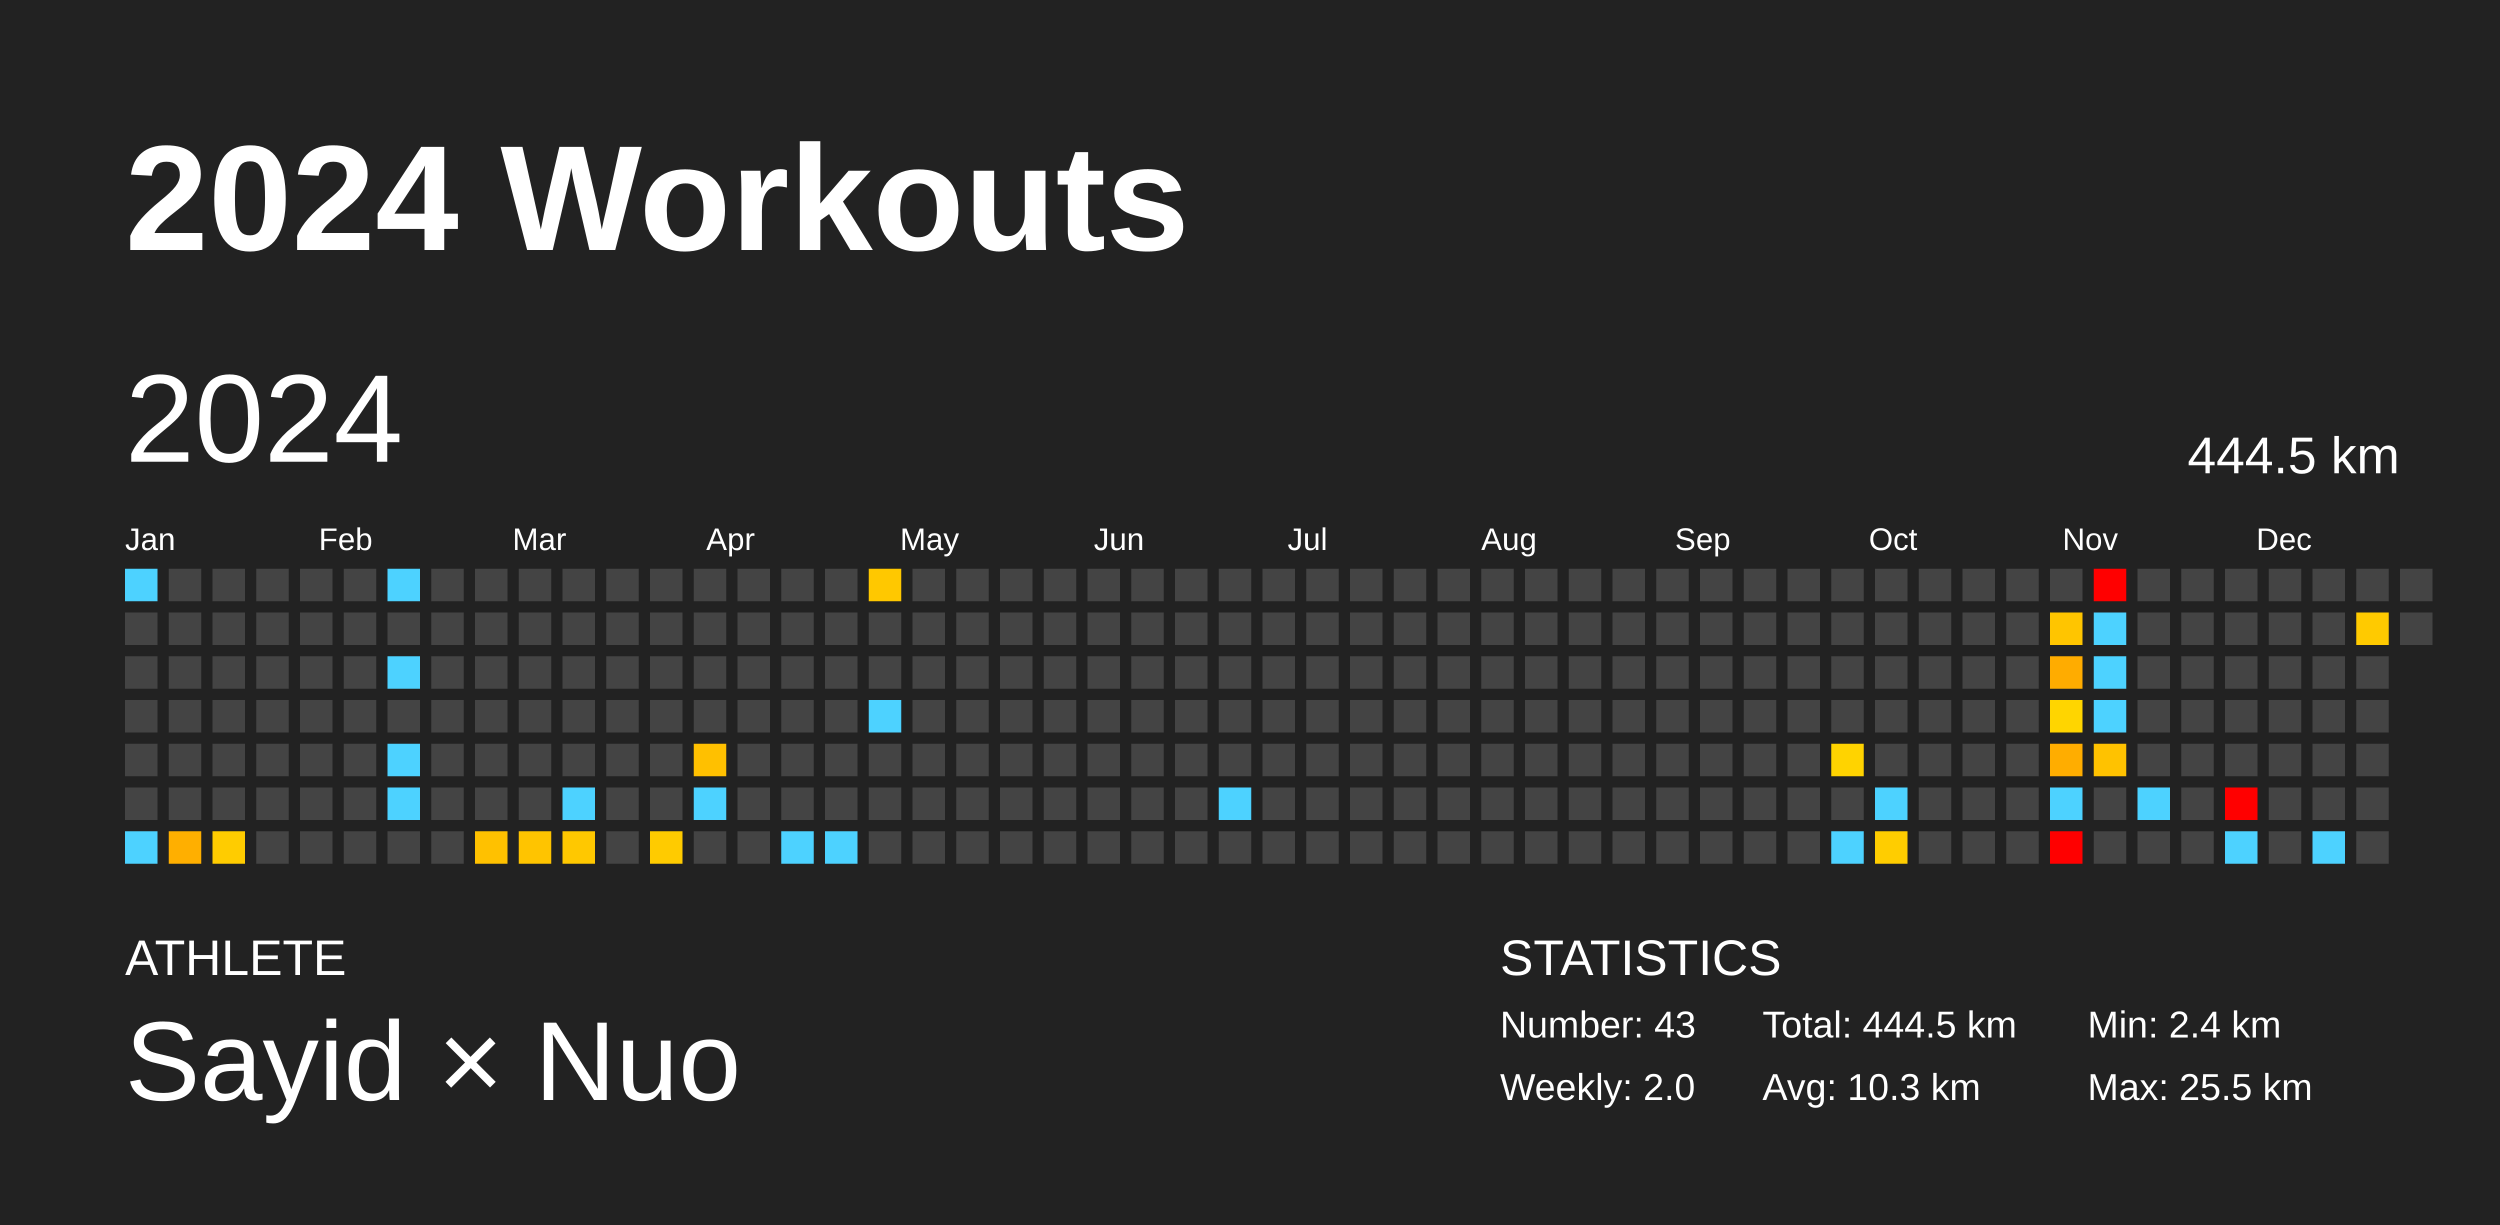
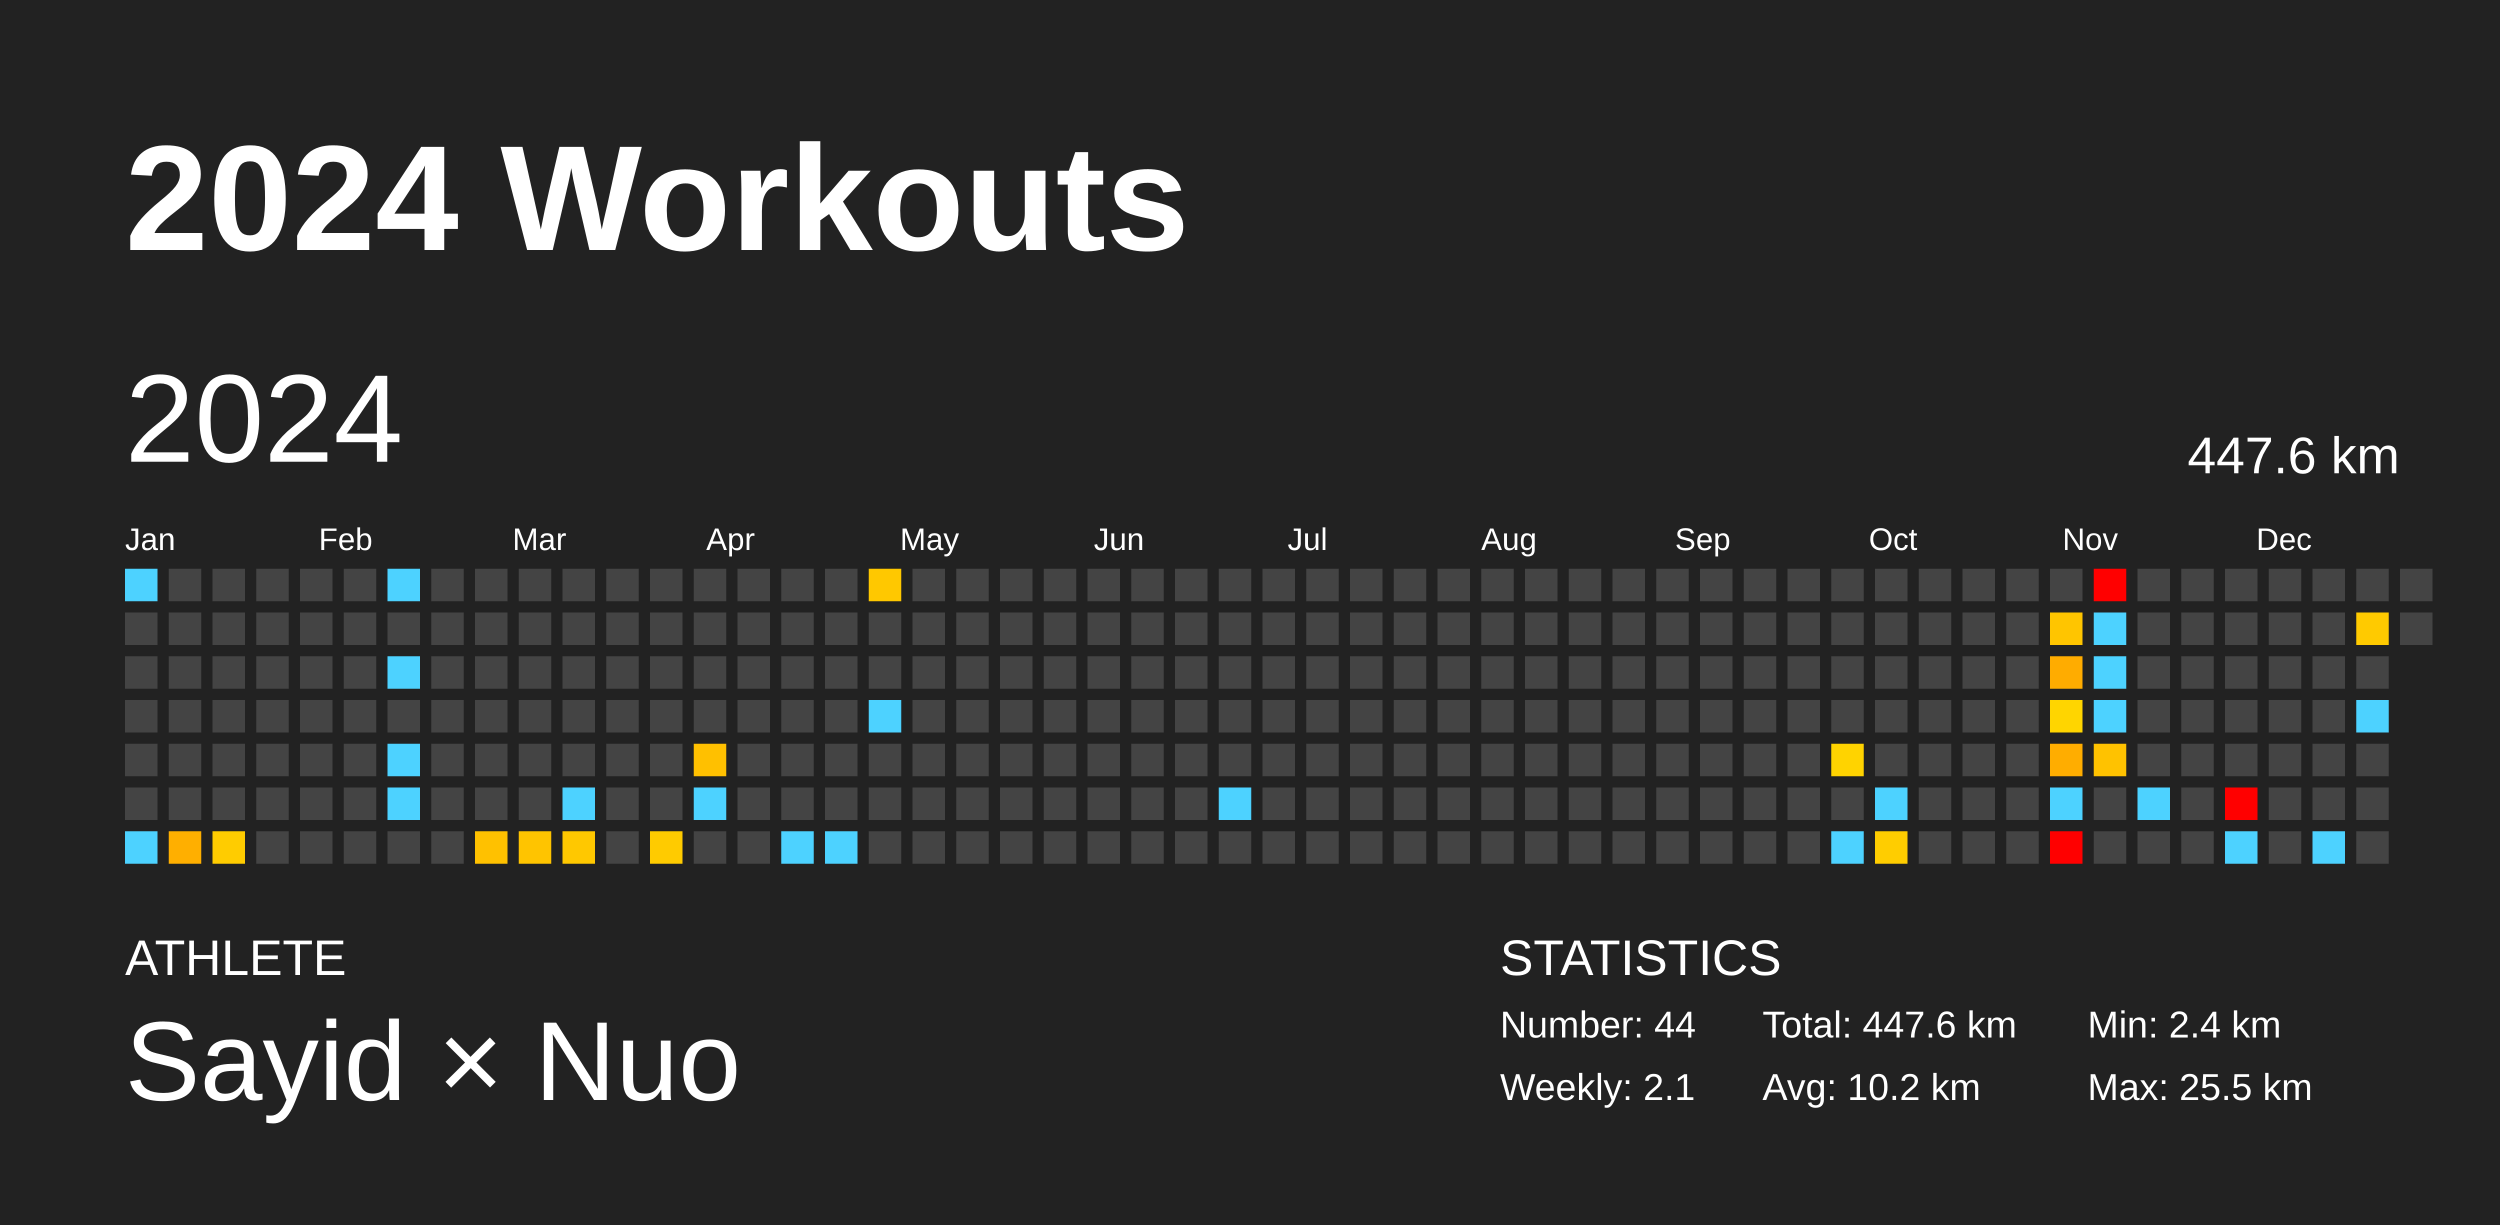
<svg xmlns="http://www.w3.org/2000/svg" baseProfile="full" height="98mm" version="1.1" viewBox="0,0,200,98" width="200mm">
  <defs />
  <rect fill="#222222" height="98" width="200" x="0" y="0" />
  <text fill="#FFFFFF" style="font-size:12px; font-family:Arial; font-weight:bold;" x="10" y="20">2024 Workouts</text>
  <text fill="#FFFFFF" style="font-size:4px; font-family:Arial" x="10" y="78">ATHLETE</text>
  <text fill="#FFFFFF" style="font-size:9px; font-family:Arial" x="10" y="88">Sayid × Nuo</text>
  <text fill="#FFFFFF" style="font-size:4px; font-family:Arial" x="120" y="78">STATISTICS</text>
-   <text fill="#FFFFFF" style="font-size:3px; font-family:Arial" x="120" y="83">Number: 43</text>
-   <text fill="#FFFFFF" style="font-size:3px; font-family:Arial" x="120" y="88">Weekly: 2.0</text>
-   <text fill="#FFFFFF" style="font-size:3px; font-family:Arial" x="141" y="83">Total: 444.5 km</text>
-   <text fill="#FFFFFF" style="font-size:3px; font-family:Arial" x="141" y="88">Avg: 10.3 km</text>
+   <text fill="#FFFFFF" style="font-size:3px; font-family:Arial" x="120" y="83">Number: 44</text>
+   <text fill="#FFFFFF" style="font-size:3px; font-family:Arial" x="120" y="88">Weekly: 2.1</text>
+   <text fill="#FFFFFF" style="font-size:3px; font-family:Arial" x="141" y="83">Total: 447.6 km</text>
+   <text fill="#FFFFFF" style="font-size:3px; font-family:Arial" x="141" y="88">Avg: 10.2 km</text>
  <text fill="#FFFFFF" style="font-size:3px; font-family:Arial" x="167" y="83">Min: 2.4 km</text>
  <text fill="#FFFFFF" style="font-size:3px; font-family:Arial" x="167" y="88">Max: 25.5 km</text>
  <text dominant-baseline="hanging" fill="#FFFFFF" style="font-size:10.0px; font-family:Arial;" x="10" y="30">2024</text>
-   <text dominant-baseline="hanging" fill="#FFFFFF" style="font-size:4.125px; font-family:Arial;" x="175" y="35">444.5 km</text>
+   <text dominant-baseline="hanging" fill="#FFFFFF" style="font-size:4.125px; font-family:Arial;" x="175" y="35">447.6 km</text>
  <text fill="#FFFFFF" style="font-size:2.5px; font-family:Arial" x="10.0" y="44">Jan</text>
  <text fill="#FFFFFF" style="font-size:2.5px; font-family:Arial" x="25.5" y="44">Feb</text>
  <text fill="#FFFFFF" style="font-size:2.5px; font-family:Arial" x="41.0" y="44">Mar</text>
  <text fill="#FFFFFF" style="font-size:2.5px; font-family:Arial" x="56.5" y="44">Apr</text>
  <text fill="#FFFFFF" style="font-size:2.5px; font-family:Arial" x="72.0" y="44">May</text>
  <text fill="#FFFFFF" style="font-size:2.5px; font-family:Arial" x="87.5" y="44">Jun</text>
  <text fill="#FFFFFF" style="font-size:2.5px; font-family:Arial" x="103.0" y="44">Jul</text>
  <text fill="#FFFFFF" style="font-size:2.5px; font-family:Arial" x="118.5" y="44">Aug</text>
  <text fill="#FFFFFF" style="font-size:2.5px; font-family:Arial" x="134.0" y="44">Sep</text>
  <text fill="#FFFFFF" style="font-size:2.5px; font-family:Arial" x="149.5" y="44">Oct</text>
  <text fill="#FFFFFF" style="font-size:2.5px; font-family:Arial" x="165.0" y="44">Nov</text>
  <text fill="#FFFFFF" style="font-size:2.5px; font-family:Arial" x="180.5" y="44">Dec</text>
  <rect fill="#4dd2ff" height="2.6" width="2.6" x="10.0" y="45.5" />
  <rect fill="#444444" height="2.6" width="2.6" x="10.0" y="49.0" />
  <rect fill="#444444" height="2.6" width="2.6" x="10.0" y="52.5" />
  <rect fill="#444444" height="2.6" width="2.6" x="10.0" y="56.0" />
  <rect fill="#444444" height="2.6" width="2.6" x="10.0" y="59.5" />
  <rect fill="#444444" height="2.6" width="2.6" x="10.0" y="63.0" />
  <rect fill="#4dd2ff" height="2.6" width="2.6" x="10.0" y="66.5" />
  <rect fill="#444444" height="2.6" width="2.6" x="13.5" y="45.5" />
  <rect fill="#444444" height="2.6" width="2.6" x="13.5" y="49.0" />
  <rect fill="#444444" height="2.6" width="2.6" x="13.5" y="52.5" />
  <rect fill="#444444" height="2.6" width="2.6" x="13.5" y="56.0" />
  <rect fill="#444444" height="2.6" width="2.6" x="13.5" y="59.5" />
  <rect fill="#444444" height="2.6" width="2.6" x="13.5" y="63.0" />
  <rect fill="#ffaf00" height="2.6" width="2.6" x="13.5" y="66.5" />
  <rect fill="#444444" height="2.6" width="2.6" x="17.0" y="45.5" />
  <rect fill="#444444" height="2.6" width="2.6" x="17.0" y="49.0" />
  <rect fill="#444444" height="2.6" width="2.6" x="17.0" y="52.5" />
  <rect fill="#444444" height="2.6" width="2.6" x="17.0" y="56.0" />
  <rect fill="#444444" height="2.6" width="2.6" x="17.0" y="59.5" />
  <rect fill="#444444" height="2.6" width="2.6" x="17.0" y="63.0" />
  <rect fill="#ffcc00" height="2.6" width="2.6" x="17.0" y="66.5" />
  <rect fill="#444444" height="2.6" width="2.6" x="20.5" y="45.5" />
  <rect fill="#444444" height="2.6" width="2.6" x="20.5" y="49.0" />
  <rect fill="#444444" height="2.6" width="2.6" x="20.5" y="52.5" />
  <rect fill="#444444" height="2.6" width="2.6" x="20.5" y="56.0" />
  <rect fill="#444444" height="2.6" width="2.6" x="20.5" y="59.5" />
  <rect fill="#444444" height="2.6" width="2.6" x="20.5" y="63.0" />
  <rect fill="#444444" height="2.6" width="2.6" x="20.5" y="66.5" />
  <rect fill="#444444" height="2.6" width="2.6" x="24.0" y="45.5" />
  <rect fill="#444444" height="2.6" width="2.6" x="24.0" y="49.0" />
  <rect fill="#444444" height="2.6" width="2.6" x="24.0" y="52.5" />
  <rect fill="#444444" height="2.6" width="2.6" x="24.0" y="56.0" />
  <rect fill="#444444" height="2.6" width="2.6" x="24.0" y="59.5" />
  <rect fill="#444444" height="2.6" width="2.6" x="24.0" y="63.0" />
  <rect fill="#444444" height="2.6" width="2.6" x="24.0" y="66.5" />
  <rect fill="#444444" height="2.6" width="2.6" x="27.5" y="45.5" />
  <rect fill="#444444" height="2.6" width="2.6" x="27.5" y="49.0" />
  <rect fill="#444444" height="2.6" width="2.6" x="27.5" y="52.5" />
  <rect fill="#444444" height="2.6" width="2.6" x="27.5" y="56.0" />
  <rect fill="#444444" height="2.6" width="2.6" x="27.5" y="59.5" />
  <rect fill="#444444" height="2.6" width="2.6" x="27.5" y="63.0" />
  <rect fill="#444444" height="2.6" width="2.6" x="27.5" y="66.5" />
  <rect fill="#4dd2ff" height="2.6" width="2.6" x="31.0" y="45.5" />
  <rect fill="#444444" height="2.6" width="2.6" x="31.0" y="49.0" />
  <rect fill="#4dd2ff" height="2.6" width="2.6" x="31.0" y="52.5" />
  <rect fill="#444444" height="2.6" width="2.6" x="31.0" y="56.0" />
  <rect fill="#4dd2ff" height="2.6" width="2.6" x="31.0" y="59.5" />
  <rect fill="#4dd2ff" height="2.6" width="2.6" x="31.0" y="63.0" />
  <rect fill="#444444" height="2.6" width="2.6" x="31.0" y="66.5" />
  <rect fill="#444444" height="2.6" width="2.6" x="34.5" y="45.5" />
  <rect fill="#444444" height="2.6" width="2.6" x="34.5" y="49.0" />
  <rect fill="#444444" height="2.6" width="2.6" x="34.5" y="52.5" />
  <rect fill="#444444" height="2.6" width="2.6" x="34.5" y="56.0" />
  <rect fill="#444444" height="2.6" width="2.6" x="34.5" y="59.5" />
  <rect fill="#444444" height="2.6" width="2.6" x="34.5" y="63.0" />
  <rect fill="#444444" height="2.6" width="2.6" x="34.5" y="66.5" />
  <rect fill="#444444" height="2.6" width="2.6" x="38.0" y="45.5" />
  <rect fill="#444444" height="2.6" width="2.6" x="38.0" y="49.0" />
  <rect fill="#444444" height="2.6" width="2.6" x="38.0" y="52.5" />
  <rect fill="#444444" height="2.6" width="2.6" x="38.0" y="56.0" />
  <rect fill="#444444" height="2.6" width="2.6" x="38.0" y="59.5" />
  <rect fill="#444444" height="2.6" width="2.6" x="38.0" y="63.0" />
  <rect fill="#ffc100" height="2.6" width="2.6" x="38.0" y="66.5" />
  <rect fill="#444444" height="2.6" width="2.6" x="41.5" y="45.5" />
  <rect fill="#444444" height="2.6" width="2.6" x="41.5" y="49.0" />
  <rect fill="#444444" height="2.6" width="2.6" x="41.5" y="52.5" />
  <rect fill="#444444" height="2.6" width="2.6" x="41.5" y="56.0" />
  <rect fill="#444444" height="2.6" width="2.6" x="41.5" y="59.5" />
  <rect fill="#444444" height="2.6" width="2.6" x="41.5" y="63.0" />
  <rect fill="#ffc400" height="2.6" width="2.6" x="41.5" y="66.5" />
  <rect fill="#444444" height="2.6" width="2.6" x="45.0" y="45.5" />
  <rect fill="#444444" height="2.6" width="2.6" x="45.0" y="49.0" />
  <rect fill="#444444" height="2.6" width="2.6" x="45.0" y="52.5" />
  <rect fill="#444444" height="2.6" width="2.6" x="45.0" y="56.0" />
  <rect fill="#444444" height="2.6" width="2.6" x="45.0" y="59.5" />
  <rect fill="#4dd2ff" height="2.6" width="2.6" x="45.0" y="63.0" />
  <rect fill="#ffc800" height="2.6" width="2.6" x="45.0" y="66.5" />
  <rect fill="#444444" height="2.6" width="2.6" x="48.5" y="45.5" />
  <rect fill="#444444" height="2.6" width="2.6" x="48.5" y="49.0" />
  <rect fill="#444444" height="2.6" width="2.6" x="48.5" y="52.5" />
  <rect fill="#444444" height="2.6" width="2.6" x="48.5" y="56.0" />
  <rect fill="#444444" height="2.6" width="2.6" x="48.5" y="59.5" />
  <rect fill="#444444" height="2.6" width="2.6" x="48.5" y="63.0" />
  <rect fill="#444444" height="2.6" width="2.6" x="48.5" y="66.5" />
  <rect fill="#444444" height="2.6" width="2.6" x="52.0" y="45.5" />
  <rect fill="#444444" height="2.6" width="2.6" x="52.0" y="49.0" />
  <rect fill="#444444" height="2.6" width="2.6" x="52.0" y="52.5" />
  <rect fill="#444444" height="2.6" width="2.6" x="52.0" y="56.0" />
  <rect fill="#444444" height="2.6" width="2.6" x="52.0" y="59.5" />
  <rect fill="#444444" height="2.6" width="2.6" x="52.0" y="63.0" />
  <rect fill="#ffcb00" height="2.6" width="2.6" x="52.0" y="66.5" />
  <rect fill="#444444" height="2.6" width="2.6" x="55.5" y="45.5" />
  <rect fill="#444444" height="2.6" width="2.6" x="55.5" y="49.0" />
  <rect fill="#444444" height="2.6" width="2.6" x="55.5" y="52.5" />
  <rect fill="#444444" height="2.6" width="2.6" x="55.5" y="56.0" />
  <rect fill="#ffc000" height="2.6" width="2.6" x="55.5" y="59.5" />
  <rect fill="#4dd2ff" height="2.6" width="2.6" x="55.5" y="63.0" />
  <rect fill="#444444" height="2.6" width="2.6" x="55.5" y="66.5" />
  <rect fill="#444444" height="2.6" width="2.6" x="59.0" y="45.5" />
  <rect fill="#444444" height="2.6" width="2.6" x="59.0" y="49.0" />
  <rect fill="#444444" height="2.6" width="2.6" x="59.0" y="52.5" />
  <rect fill="#444444" height="2.6" width="2.6" x="59.0" y="56.0" />
  <rect fill="#444444" height="2.6" width="2.6" x="59.0" y="59.5" />
  <rect fill="#444444" height="2.6" width="2.6" x="59.0" y="63.0" />
  <rect fill="#444444" height="2.6" width="2.6" x="59.0" y="66.5" />
  <rect fill="#444444" height="2.6" width="2.6" x="62.5" y="45.5" />
  <rect fill="#444444" height="2.6" width="2.6" x="62.5" y="49.0" />
  <rect fill="#444444" height="2.6" width="2.6" x="62.5" y="52.5" />
  <rect fill="#444444" height="2.6" width="2.6" x="62.5" y="56.0" />
  <rect fill="#444444" height="2.6" width="2.6" x="62.5" y="59.5" />
  <rect fill="#444444" height="2.6" width="2.6" x="62.5" y="63.0" />
  <rect fill="#4dd2ff" height="2.6" width="2.6" x="62.5" y="66.5" />
  <rect fill="#444444" height="2.6" width="2.6" x="66.0" y="45.5" />
  <rect fill="#444444" height="2.6" width="2.6" x="66.0" y="49.0" />
  <rect fill="#444444" height="2.6" width="2.6" x="66.0" y="52.5" />
  <rect fill="#444444" height="2.6" width="2.6" x="66.0" y="56.0" />
  <rect fill="#444444" height="2.6" width="2.6" x="66.0" y="59.5" />
  <rect fill="#444444" height="2.6" width="2.6" x="66.0" y="63.0" />
  <rect fill="#4dd2ff" height="2.6" width="2.6" x="66.0" y="66.5" />
  <rect fill="#ffc800" height="2.6" width="2.6" x="69.5" y="45.5" />
  <rect fill="#444444" height="2.6" width="2.6" x="69.5" y="49.0" />
  <rect fill="#444444" height="2.6" width="2.6" x="69.5" y="52.5" />
  <rect fill="#4dd2ff" height="2.6" width="2.6" x="69.5" y="56.0" />
  <rect fill="#444444" height="2.6" width="2.6" x="69.5" y="59.5" />
  <rect fill="#444444" height="2.6" width="2.6" x="69.5" y="63.0" />
  <rect fill="#444444" height="2.6" width="2.6" x="69.5" y="66.5" />
  <rect fill="#444444" height="2.6" width="2.6" x="73.0" y="45.5" />
  <rect fill="#444444" height="2.6" width="2.6" x="73.0" y="49.0" />
  <rect fill="#444444" height="2.6" width="2.6" x="73.0" y="52.5" />
  <rect fill="#444444" height="2.6" width="2.6" x="73.0" y="56.0" />
  <rect fill="#444444" height="2.6" width="2.6" x="73.0" y="59.5" />
  <rect fill="#444444" height="2.6" width="2.6" x="73.0" y="63.0" />
  <rect fill="#444444" height="2.6" width="2.6" x="73.0" y="66.5" />
  <rect fill="#444444" height="2.6" width="2.6" x="76.5" y="45.5" />
  <rect fill="#444444" height="2.6" width="2.6" x="76.5" y="49.0" />
  <rect fill="#444444" height="2.6" width="2.6" x="76.5" y="52.5" />
  <rect fill="#444444" height="2.6" width="2.6" x="76.5" y="56.0" />
  <rect fill="#444444" height="2.6" width="2.6" x="76.5" y="59.5" />
  <rect fill="#444444" height="2.6" width="2.6" x="76.5" y="63.0" />
  <rect fill="#444444" height="2.6" width="2.6" x="76.5" y="66.5" />
  <rect fill="#444444" height="2.6" width="2.6" x="80.0" y="45.5" />
  <rect fill="#444444" height="2.6" width="2.6" x="80.0" y="49.0" />
  <rect fill="#444444" height="2.6" width="2.6" x="80.0" y="52.5" />
  <rect fill="#444444" height="2.6" width="2.6" x="80.0" y="56.0" />
  <rect fill="#444444" height="2.6" width="2.6" x="80.0" y="59.5" />
  <rect fill="#444444" height="2.6" width="2.6" x="80.0" y="63.0" />
  <rect fill="#444444" height="2.6" width="2.6" x="80.0" y="66.5" />
  <rect fill="#444444" height="2.6" width="2.6" x="83.5" y="45.5" />
  <rect fill="#444444" height="2.6" width="2.6" x="83.5" y="49.0" />
  <rect fill="#444444" height="2.6" width="2.6" x="83.5" y="52.5" />
  <rect fill="#444444" height="2.6" width="2.6" x="83.5" y="56.0" />
  <rect fill="#444444" height="2.6" width="2.6" x="83.5" y="59.5" />
  <rect fill="#444444" height="2.6" width="2.6" x="83.5" y="63.0" />
  <rect fill="#444444" height="2.6" width="2.6" x="83.5" y="66.5" />
  <rect fill="#444444" height="2.6" width="2.6" x="87.0" y="45.5" />
  <rect fill="#444444" height="2.6" width="2.6" x="87.0" y="49.0" />
  <rect fill="#444444" height="2.6" width="2.6" x="87.0" y="52.5" />
  <rect fill="#444444" height="2.6" width="2.6" x="87.0" y="56.0" />
  <rect fill="#444444" height="2.6" width="2.6" x="87.0" y="59.5" />
  <rect fill="#444444" height="2.6" width="2.6" x="87.0" y="63.0" />
  <rect fill="#444444" height="2.6" width="2.6" x="87.0" y="66.5" />
  <rect fill="#444444" height="2.6" width="2.6" x="90.5" y="45.5" />
  <rect fill="#444444" height="2.6" width="2.6" x="90.5" y="49.0" />
  <rect fill="#444444" height="2.6" width="2.6" x="90.5" y="52.5" />
  <rect fill="#444444" height="2.6" width="2.6" x="90.5" y="56.0" />
  <rect fill="#444444" height="2.6" width="2.6" x="90.5" y="59.5" />
  <rect fill="#444444" height="2.6" width="2.6" x="90.5" y="63.0" />
  <rect fill="#444444" height="2.6" width="2.6" x="90.5" y="66.5" />
  <rect fill="#444444" height="2.6" width="2.6" x="94.0" y="45.5" />
  <rect fill="#444444" height="2.6" width="2.6" x="94.0" y="49.0" />
  <rect fill="#444444" height="2.6" width="2.6" x="94.0" y="52.5" />
  <rect fill="#444444" height="2.6" width="2.6" x="94.0" y="56.0" />
  <rect fill="#444444" height="2.6" width="2.6" x="94.0" y="59.5" />
  <rect fill="#444444" height="2.6" width="2.6" x="94.0" y="63.0" />
  <rect fill="#444444" height="2.6" width="2.6" x="94.0" y="66.5" />
  <rect fill="#444444" height="2.6" width="2.6" x="97.5" y="45.5" />
  <rect fill="#444444" height="2.6" width="2.6" x="97.5" y="49.0" />
  <rect fill="#444444" height="2.6" width="2.6" x="97.5" y="52.5" />
  <rect fill="#444444" height="2.6" width="2.6" x="97.5" y="56.0" />
  <rect fill="#444444" height="2.6" width="2.6" x="97.5" y="59.5" />
  <rect fill="#4dd2ff" height="2.6" width="2.6" x="97.5" y="63.0" />
  <rect fill="#444444" height="2.6" width="2.6" x="97.5" y="66.5" />
  <rect fill="#444444" height="2.6" width="2.6" x="101.0" y="45.5" />
  <rect fill="#444444" height="2.6" width="2.6" x="101.0" y="49.0" />
  <rect fill="#444444" height="2.6" width="2.6" x="101.0" y="52.5" />
  <rect fill="#444444" height="2.6" width="2.6" x="101.0" y="56.0" />
  <rect fill="#444444" height="2.6" width="2.6" x="101.0" y="59.5" />
  <rect fill="#444444" height="2.6" width="2.6" x="101.0" y="63.0" />
  <rect fill="#444444" height="2.6" width="2.6" x="101.0" y="66.5" />
  <rect fill="#444444" height="2.6" width="2.6" x="104.5" y="45.5" />
  <rect fill="#444444" height="2.6" width="2.6" x="104.5" y="49.0" />
  <rect fill="#444444" height="2.6" width="2.6" x="104.5" y="52.5" />
  <rect fill="#444444" height="2.6" width="2.6" x="104.5" y="56.0" />
  <rect fill="#444444" height="2.6" width="2.6" x="104.5" y="59.5" />
  <rect fill="#444444" height="2.6" width="2.6" x="104.5" y="63.0" />
  <rect fill="#444444" height="2.6" width="2.6" x="104.5" y="66.5" />
  <rect fill="#444444" height="2.6" width="2.6" x="108.0" y="45.5" />
  <rect fill="#444444" height="2.6" width="2.6" x="108.0" y="49.0" />
  <rect fill="#444444" height="2.6" width="2.6" x="108.0" y="52.5" />
  <rect fill="#444444" height="2.6" width="2.6" x="108.0" y="56.0" />
  <rect fill="#444444" height="2.6" width="2.6" x="108.0" y="59.5" />
  <rect fill="#444444" height="2.6" width="2.6" x="108.0" y="63.0" />
  <rect fill="#444444" height="2.6" width="2.6" x="108.0" y="66.5" />
  <rect fill="#444444" height="2.6" width="2.6" x="111.5" y="45.5" />
  <rect fill="#444444" height="2.6" width="2.6" x="111.5" y="49.0" />
  <rect fill="#444444" height="2.6" width="2.6" x="111.5" y="52.5" />
  <rect fill="#444444" height="2.6" width="2.6" x="111.5" y="56.0" />
  <rect fill="#444444" height="2.6" width="2.6" x="111.5" y="59.5" />
  <rect fill="#444444" height="2.6" width="2.6" x="111.5" y="63.0" />
  <rect fill="#444444" height="2.6" width="2.6" x="111.5" y="66.5" />
  <rect fill="#444444" height="2.6" width="2.6" x="115.0" y="45.5" />
  <rect fill="#444444" height="2.6" width="2.6" x="115.0" y="49.0" />
  <rect fill="#444444" height="2.6" width="2.6" x="115.0" y="52.5" />
  <rect fill="#444444" height="2.6" width="2.6" x="115.0" y="56.0" />
  <rect fill="#444444" height="2.6" width="2.6" x="115.0" y="59.5" />
  <rect fill="#444444" height="2.6" width="2.6" x="115.0" y="63.0" />
  <rect fill="#444444" height="2.6" width="2.6" x="115.0" y="66.5" />
  <rect fill="#444444" height="2.6" width="2.6" x="118.5" y="45.5" />
  <rect fill="#444444" height="2.6" width="2.6" x="118.5" y="49.0" />
  <rect fill="#444444" height="2.6" width="2.6" x="118.5" y="52.5" />
  <rect fill="#444444" height="2.6" width="2.6" x="118.5" y="56.0" />
  <rect fill="#444444" height="2.6" width="2.6" x="118.5" y="59.5" />
  <rect fill="#444444" height="2.6" width="2.6" x="118.5" y="63.0" />
  <rect fill="#444444" height="2.6" width="2.6" x="118.5" y="66.5" />
  <rect fill="#444444" height="2.6" width="2.6" x="122.0" y="45.5" />
  <rect fill="#444444" height="2.6" width="2.6" x="122.0" y="49.0" />
  <rect fill="#444444" height="2.6" width="2.6" x="122.0" y="52.5" />
  <rect fill="#444444" height="2.6" width="2.6" x="122.0" y="56.0" />
  <rect fill="#444444" height="2.6" width="2.6" x="122.0" y="59.5" />
  <rect fill="#444444" height="2.6" width="2.6" x="122.0" y="63.0" />
  <rect fill="#444444" height="2.6" width="2.6" x="122.0" y="66.5" />
  <rect fill="#444444" height="2.6" width="2.6" x="125.5" y="45.5" />
  <rect fill="#444444" height="2.6" width="2.6" x="125.5" y="49.0" />
  <rect fill="#444444" height="2.6" width="2.6" x="125.5" y="52.5" />
  <rect fill="#444444" height="2.6" width="2.6" x="125.5" y="56.0" />
  <rect fill="#444444" height="2.6" width="2.6" x="125.5" y="59.5" />
  <rect fill="#444444" height="2.6" width="2.6" x="125.5" y="63.0" />
  <rect fill="#444444" height="2.6" width="2.6" x="125.5" y="66.5" />
  <rect fill="#444444" height="2.6" width="2.6" x="129.0" y="45.5" />
  <rect fill="#444444" height="2.6" width="2.6" x="129.0" y="49.0" />
  <rect fill="#444444" height="2.6" width="2.6" x="129.0" y="52.5" />
  <rect fill="#444444" height="2.6" width="2.6" x="129.0" y="56.0" />
  <rect fill="#444444" height="2.6" width="2.6" x="129.0" y="59.5" />
  <rect fill="#444444" height="2.6" width="2.6" x="129.0" y="63.0" />
  <rect fill="#444444" height="2.6" width="2.6" x="129.0" y="66.5" />
  <rect fill="#444444" height="2.6" width="2.6" x="132.5" y="45.5" />
  <rect fill="#444444" height="2.6" width="2.6" x="132.5" y="49.0" />
  <rect fill="#444444" height="2.6" width="2.6" x="132.5" y="52.5" />
  <rect fill="#444444" height="2.6" width="2.6" x="132.5" y="56.0" />
  <rect fill="#444444" height="2.6" width="2.6" x="132.5" y="59.5" />
  <rect fill="#444444" height="2.6" width="2.6" x="132.5" y="63.0" />
  <rect fill="#444444" height="2.6" width="2.6" x="132.5" y="66.5" />
  <rect fill="#444444" height="2.6" width="2.6" x="136.0" y="45.5" />
  <rect fill="#444444" height="2.6" width="2.6" x="136.0" y="49.0" />
  <rect fill="#444444" height="2.6" width="2.6" x="136.0" y="52.5" />
  <rect fill="#444444" height="2.6" width="2.6" x="136.0" y="56.0" />
  <rect fill="#444444" height="2.6" width="2.6" x="136.0" y="59.5" />
  <rect fill="#444444" height="2.6" width="2.6" x="136.0" y="63.0" />
  <rect fill="#444444" height="2.6" width="2.6" x="136.0" y="66.5" />
  <rect fill="#444444" height="2.6" width="2.6" x="139.5" y="45.5" />
  <rect fill="#444444" height="2.6" width="2.6" x="139.5" y="49.0" />
  <rect fill="#444444" height="2.6" width="2.6" x="139.5" y="52.5" />
  <rect fill="#444444" height="2.6" width="2.6" x="139.5" y="56.0" />
  <rect fill="#444444" height="2.6" width="2.6" x="139.5" y="59.5" />
  <rect fill="#444444" height="2.6" width="2.6" x="139.5" y="63.0" />
  <rect fill="#444444" height="2.6" width="2.6" x="139.5" y="66.5" />
  <rect fill="#444444" height="2.6" width="2.6" x="143.0" y="45.5" />
  <rect fill="#444444" height="2.6" width="2.6" x="143.0" y="49.0" />
  <rect fill="#444444" height="2.6" width="2.6" x="143.0" y="52.5" />
  <rect fill="#444444" height="2.6" width="2.6" x="143.0" y="56.0" />
  <rect fill="#444444" height="2.6" width="2.6" x="143.0" y="59.5" />
  <rect fill="#444444" height="2.6" width="2.6" x="143.0" y="63.0" />
  <rect fill="#444444" height="2.6" width="2.6" x="143.0" y="66.5" />
  <rect fill="#444444" height="2.6" width="2.6" x="146.5" y="45.5" />
  <rect fill="#444444" height="2.6" width="2.6" x="146.5" y="49.0" />
  <rect fill="#444444" height="2.6" width="2.6" x="146.5" y="52.5" />
  <rect fill="#444444" height="2.6" width="2.6" x="146.5" y="56.0" />
  <rect fill="#ffd300" height="2.6" width="2.6" x="146.5" y="59.5" />
  <rect fill="#444444" height="2.6" width="2.6" x="146.5" y="63.0" />
  <rect fill="#4dd2ff" height="2.6" width="2.6" x="146.5" y="66.5" />
  <rect fill="#444444" height="2.6" width="2.6" x="150.0" y="45.5" />
  <rect fill="#444444" height="2.6" width="2.6" x="150.0" y="49.0" />
  <rect fill="#444444" height="2.6" width="2.6" x="150.0" y="52.5" />
  <rect fill="#444444" height="2.6" width="2.6" x="150.0" y="56.0" />
  <rect fill="#444444" height="2.6" width="2.6" x="150.0" y="59.5" />
  <rect fill="#4dd2ff" height="2.6" width="2.6" x="150.0" y="63.0" />
  <rect fill="#ffcd00" height="2.6" width="2.6" x="150.0" y="66.5" />
  <rect fill="#444444" height="2.6" width="2.6" x="153.5" y="45.5" />
  <rect fill="#444444" height="2.6" width="2.6" x="153.5" y="49.0" />
  <rect fill="#444444" height="2.6" width="2.6" x="153.5" y="52.5" />
  <rect fill="#444444" height="2.6" width="2.6" x="153.5" y="56.0" />
  <rect fill="#444444" height="2.6" width="2.6" x="153.5" y="59.5" />
  <rect fill="#444444" height="2.6" width="2.6" x="153.5" y="63.0" />
  <rect fill="#444444" height="2.6" width="2.6" x="153.5" y="66.5" />
  <rect fill="#444444" height="2.6" width="2.6" x="157.0" y="45.5" />
  <rect fill="#444444" height="2.6" width="2.6" x="157.0" y="49.0" />
  <rect fill="#444444" height="2.6" width="2.6" x="157.0" y="52.5" />
  <rect fill="#444444" height="2.6" width="2.6" x="157.0" y="56.0" />
  <rect fill="#444444" height="2.6" width="2.6" x="157.0" y="59.5" />
  <rect fill="#444444" height="2.6" width="2.6" x="157.0" y="63.0" />
  <rect fill="#444444" height="2.6" width="2.6" x="157.0" y="66.5" />
  <rect fill="#444444" height="2.6" width="2.6" x="160.5" y="45.5" />
  <rect fill="#444444" height="2.6" width="2.6" x="160.5" y="49.0" />
  <rect fill="#444444" height="2.6" width="2.6" x="160.5" y="52.5" />
  <rect fill="#444444" height="2.6" width="2.6" x="160.5" y="56.0" />
  <rect fill="#444444" height="2.6" width="2.6" x="160.5" y="59.5" />
  <rect fill="#444444" height="2.6" width="2.6" x="160.5" y="63.0" />
  <rect fill="#444444" height="2.6" width="2.6" x="160.5" y="66.5" />
  <rect fill="#444444" height="2.6" width="2.6" x="164.0" y="45.5" />
  <rect fill="#ffc500" height="2.6" width="2.6" x="164.0" y="49.0" />
  <rect fill="#ffac00" height="2.6" width="2.6" x="164.0" y="52.5" />
  <rect fill="#ffd500" height="2.6" width="2.6" x="164.0" y="56.0" />
  <rect fill="#ffad00" height="2.6" width="2.6" x="164.0" y="59.5" />
  <rect fill="#4dd2ff" height="2.6" width="2.6" x="164.0" y="63.0" />
  <rect fill="red" height="2.6" width="2.6" x="164.0" y="66.5" />
  <rect fill="red" height="2.6" width="2.6" x="167.5" y="45.5" />
  <rect fill="#4dd2ff" height="2.6" width="2.6" x="167.5" y="49.0" />
  <rect fill="#4dd2ff" height="2.6" width="2.6" x="167.5" y="52.5" />
  <rect fill="#4dd2ff" height="2.6" width="2.6" x="167.5" y="56.0" />
  <rect fill="#ffc200" height="2.6" width="2.6" x="167.5" y="59.5" />
  <rect fill="#444444" height="2.6" width="2.6" x="167.5" y="63.0" />
  <rect fill="#444444" height="2.6" width="2.6" x="167.5" y="66.5" />
  <rect fill="#444444" height="2.6" width="2.6" x="171.0" y="45.5" />
  <rect fill="#444444" height="2.6" width="2.6" x="171.0" y="49.0" />
  <rect fill="#444444" height="2.6" width="2.6" x="171.0" y="52.5" />
  <rect fill="#444444" height="2.6" width="2.6" x="171.0" y="56.0" />
  <rect fill="#444444" height="2.6" width="2.6" x="171.0" y="59.5" />
  <rect fill="#4dd2ff" height="2.6" width="2.6" x="171.0" y="63.0" />
  <rect fill="#444444" height="2.6" width="2.6" x="171.0" y="66.5" />
  <rect fill="#444444" height="2.6" width="2.6" x="174.5" y="45.5" />
  <rect fill="#444444" height="2.6" width="2.6" x="174.5" y="49.0" />
  <rect fill="#444444" height="2.6" width="2.6" x="174.5" y="52.5" />
  <rect fill="#444444" height="2.6" width="2.6" x="174.5" y="56.0" />
  <rect fill="#444444" height="2.6" width="2.6" x="174.5" y="59.5" />
  <rect fill="#444444" height="2.6" width="2.6" x="174.5" y="63.0" />
  <rect fill="#444444" height="2.6" width="2.6" x="174.5" y="66.5" />
  <rect fill="#444444" height="2.6" width="2.6" x="178.0" y="45.5" />
  <rect fill="#444444" height="2.6" width="2.6" x="178.0" y="49.0" />
  <rect fill="#444444" height="2.6" width="2.6" x="178.0" y="52.5" />
  <rect fill="#444444" height="2.6" width="2.6" x="178.0" y="56.0" />
  <rect fill="#444444" height="2.6" width="2.6" x="178.0" y="59.5" />
  <rect fill="red" height="2.6" width="2.6" x="178.0" y="63.0" />
  <rect fill="#4dd2ff" height="2.6" width="2.6" x="178.0" y="66.5" />
  <rect fill="#444444" height="2.6" width="2.6" x="181.5" y="45.5" />
  <rect fill="#444444" height="2.6" width="2.6" x="181.5" y="49.0" />
  <rect fill="#444444" height="2.6" width="2.6" x="181.5" y="52.5" />
  <rect fill="#444444" height="2.6" width="2.6" x="181.5" y="56.0" />
  <rect fill="#444444" height="2.6" width="2.6" x="181.5" y="59.5" />
  <rect fill="#444444" height="2.6" width="2.6" x="181.5" y="63.0" />
  <rect fill="#444444" height="2.6" width="2.6" x="181.5" y="66.5" />
  <rect fill="#444444" height="2.6" width="2.6" x="185.0" y="45.5" />
  <rect fill="#444444" height="2.6" width="2.6" x="185.0" y="49.0" />
  <rect fill="#444444" height="2.6" width="2.6" x="185.0" y="52.5" />
  <rect fill="#444444" height="2.6" width="2.6" x="185.0" y="56.0" />
  <rect fill="#444444" height="2.6" width="2.6" x="185.0" y="59.5" />
  <rect fill="#444444" height="2.6" width="2.6" x="185.0" y="63.0" />
  <rect fill="#4dd2ff" height="2.6" width="2.6" x="185.0" y="66.5" />
  <rect fill="#444444" height="2.6" width="2.6" x="188.5" y="45.5" />
  <rect fill="#ffca00" height="2.6" width="2.6" x="188.5" y="49.0" />
  <rect fill="#444444" height="2.6" width="2.6" x="188.5" y="52.5" />
-   <rect fill="#444444" height="2.6" width="2.6" x="188.5" y="56.0" />
+   <rect fill="#4dd2ff" height="2.6" width="2.6" x="188.5" y="56.0" />
  <rect fill="#444444" height="2.6" width="2.6" x="188.5" y="59.5" />
  <rect fill="#444444" height="2.6" width="2.6" x="188.5" y="63.0" />
  <rect fill="#444444" height="2.6" width="2.6" x="188.5" y="66.5" />
  <rect fill="#444444" height="2.6" width="2.6" x="192.0" y="45.5" />
  <rect fill="#444444" height="2.6" width="2.6" x="192.0" y="49.0" />
</svg>
